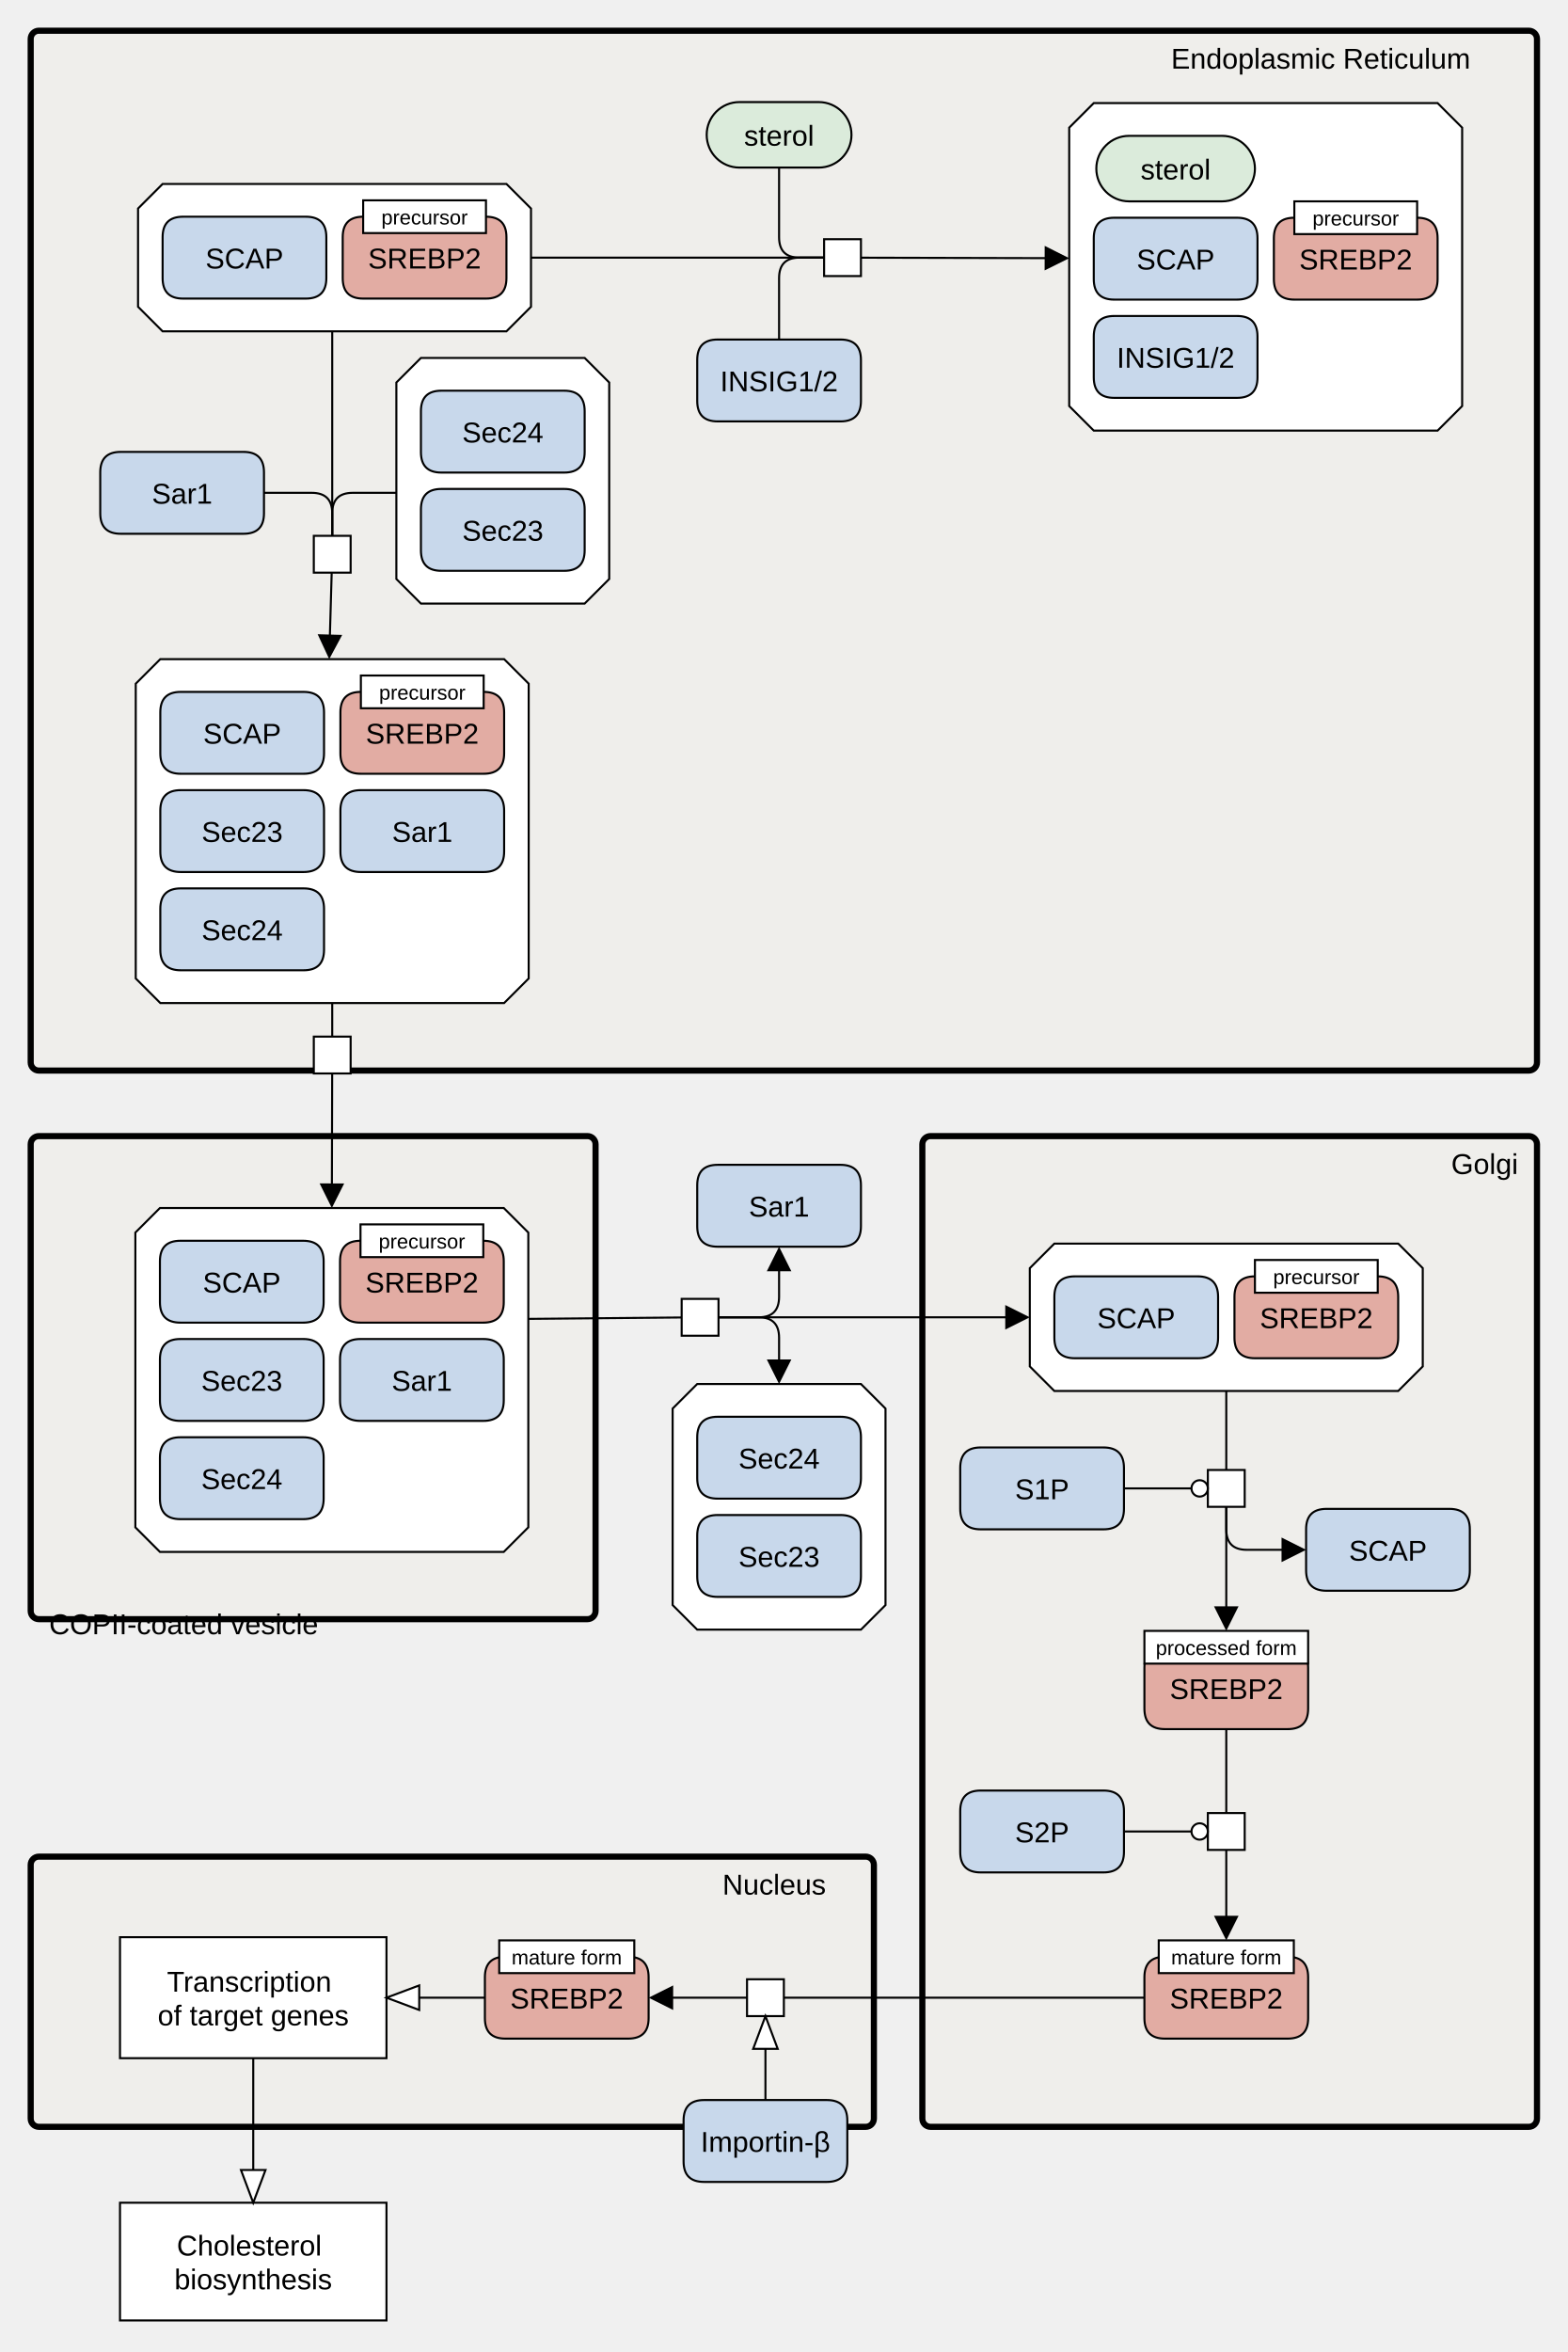
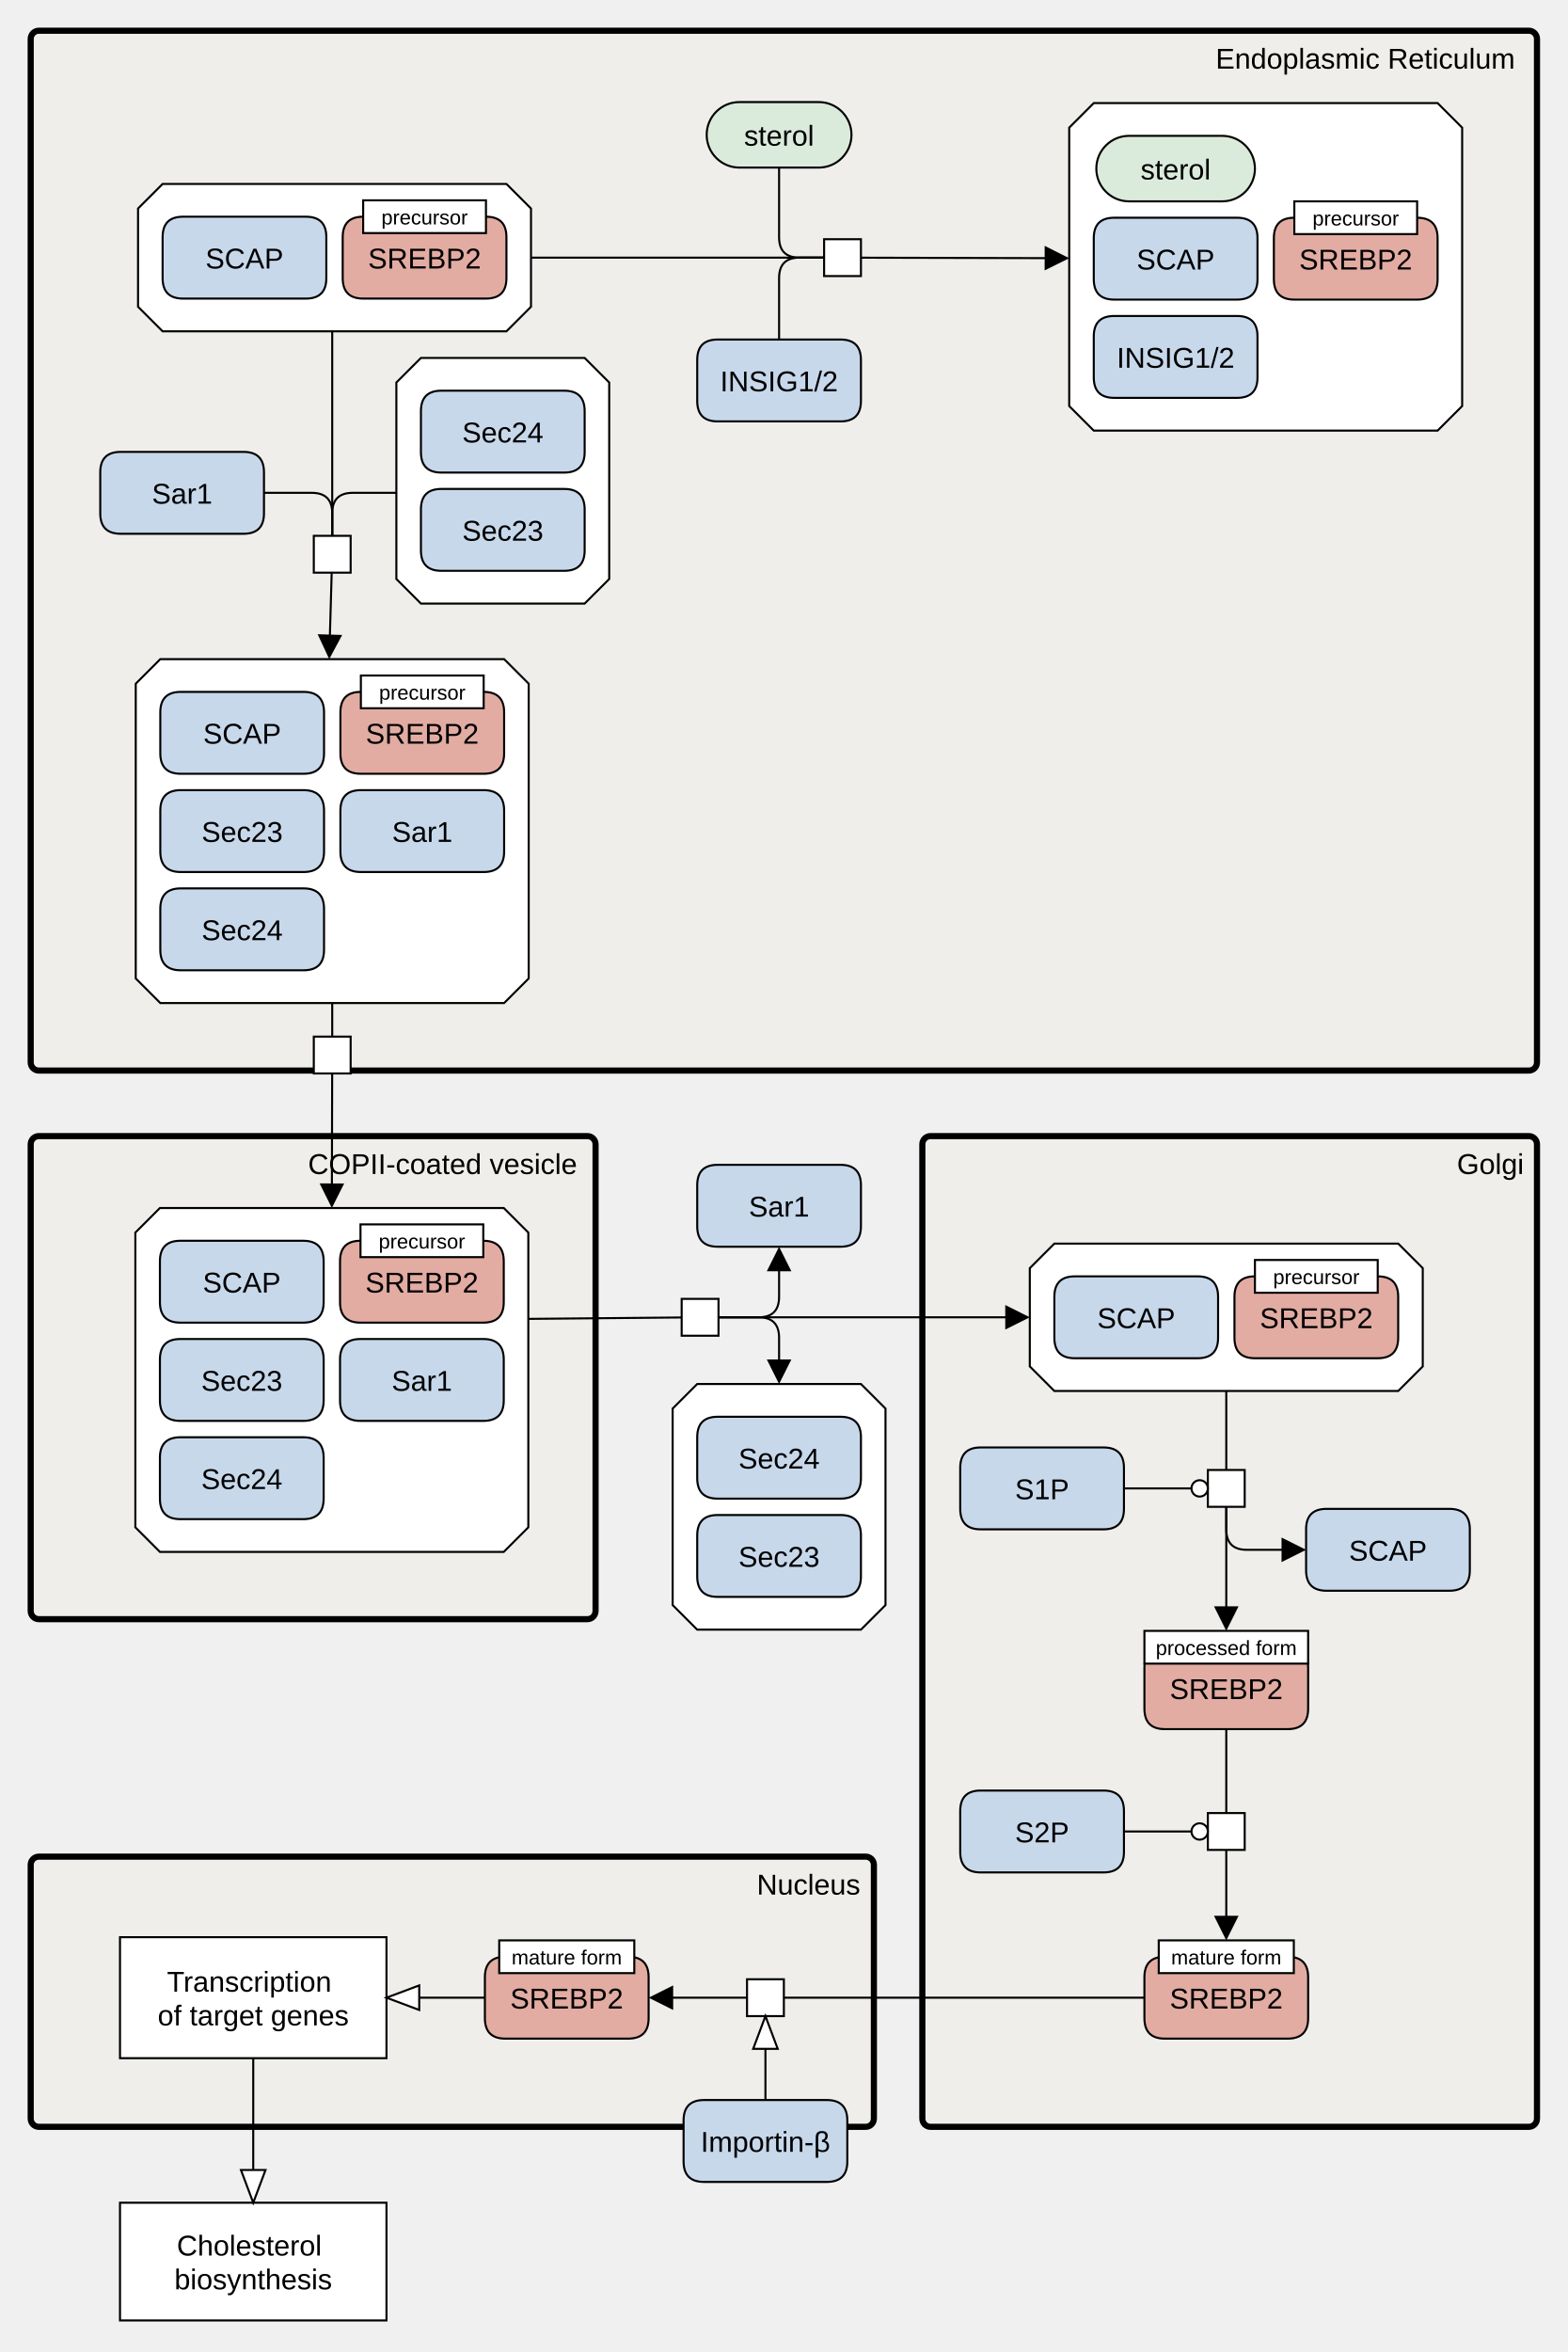
<svg xmlns="http://www.w3.org/2000/svg" width="766" height="1149" viewBox="0 0 766 1149" stroke-linecap="butt" stroke-miterlimit="10">
  <g transform="translate(-61,143)">
    <path d="M394.076 491.527 L412.076 491.527 L412.076 509.527 L394.076 509.527 Z" fill="#FFFFFF" stroke="none" />
    <path d="M394.076 491.527 L412.076 491.527 L412.076 509.527 L394.076 509.527 Z" fill="none" stroke="#000000" />
    <path d="M401.672 533.114 L481.672 533.114 L493.672 545.114 L493.672 641.114 L481.672 653.114 L401.672 653.114 L389.672 641.114 L389.672 545.114 Z" fill="#FFFFFF" stroke="none" />
    <path d="M401.672 533.114 L481.672 533.114 L493.672 545.114 L493.672 641.114 L481.672 653.114 L401.672 653.114 L389.672 641.114 L389.672 545.114 Z" fill="none" stroke="#000000" />
    <path d="M401.672 607.114 Q401.672 597.114 411.672 597.114 L471.672 597.114 Q481.672 597.114 481.672 607.114 L481.672 627.114 Q481.672 637.114 471.672 637.114 L411.672 637.114 Q401.672 637.114 401.672 627.114 Z" fill="#C8D8EB" stroke="none" />
    <path d="M401.672 607.114 Q401.672 597.114 411.672 597.114 L471.672 597.114 Q481.672 597.114 481.672 607.114 L481.672 627.114 Q481.672 637.114 471.672 637.114 L411.672 637.114 Q401.672 637.114 401.672 627.114 Z" fill="none" stroke="#000000" />
    <text x="441.672" y="622.405" text-anchor="middle" font-family="'Dialog', Arial, Helvetica, sans-serif" font-size="14" fill="#000000" stroke="none" xml:space="preserve">Sec23</text>
    <path d="M401.672 559.114 Q401.672 549.114 411.672 549.114 L471.672 549.114 Q481.672 549.114 481.672 559.114 L481.672 579.114 Q481.672 589.114 471.672 589.114 L411.672 589.114 Q401.672 589.114 401.672 579.114 Z" fill="#C8D8EB" stroke="none" />
    <path d="M401.672 559.114 Q401.672 549.114 411.672 549.114 L471.672 549.114 Q481.672 549.114 481.672 559.114 L481.672 579.114 Q481.672 589.114 471.672 589.114 L411.672 589.114 Q401.672 589.114 401.672 579.114 Z" fill="none" stroke="#000000" />
    <text x="441.672" y="574.405" text-anchor="middle" font-family="'Dialog', Arial, Helvetica, sans-serif" font-size="14" fill="#000000" stroke="none" xml:space="preserve">Sec24</text>
    <path d="M76 -124 C76 -126.209 77.791 -128 80 -128 L808 -128 C810.209 -128 812 -126.209 812 -124 L812 376 C812 378.209 810.209 380 808 380 L80 380 C77.791 380 76 378.209 76 376 Z" fill="#EDEBE4" fill-opacity="0.447" stroke="none" />
    <path d="M76 -124 C76 -126.209 77.791 -128 80 -128 L808 -128 C810.209 -128 812 -126.209 812 -124 L812 376 C812 378.209 810.209 380 808 380 L80 380 C77.791 380 76 378.209 76 376 Z" fill="none" stroke="#000000" stroke-width="3" />
-     <text x="706.349" y="-109.465" text-anchor="middle" font-family="'Dialog', Arial, Helvetica, sans-serif" font-size="14" fill="#000000" stroke="none" xml:space="preserve">Endoplasmic Reticulum</text>
+     <text x="728.134" y="-109.465" text-anchor="middle" font-family="'Dialog', Arial, Helvetica, sans-serif" font-size="14" fill="#000000" stroke="none" xml:space="preserve">Endoplasmic Reticulum</text>
    <path d="M406.297 -77.136 C406.297 -85.972 413.46 -93.136 422.297 -93.136 L461.047 -93.136 C469.884 -93.136 477.047 -85.972 477.047 -77.136 L477.047 -77.136 C477.047 -68.299 469.884 -61.136 461.047 -61.136 L422.297 -61.136 C413.46 -61.136 406.297 -68.299 406.297 -77.136 Z" fill="#DBEBDB" stroke="none" />
    <path d="M406.297 -77.136 C406.297 -85.972 413.46 -93.136 422.297 -93.136 L461.047 -93.136 C469.884 -93.136 477.047 -85.972 477.047 -77.136 L477.047 -77.136 C477.047 -68.299 469.884 -61.136 461.047 -61.136 L422.297 -61.136 C413.46 -61.136 406.297 -68.299 406.297 -77.136 Z" fill="none" stroke="#000000" />
    <text x="441.672" y="-71.844" text-anchor="middle" font-family="'Dialog', Arial, Helvetica, sans-serif" font-size="14" fill="#000000" stroke="none" xml:space="preserve">sterol</text>
    <path d="M463.672 -26.136 L481.672 -26.136 L481.672 -8.136 L463.672 -8.136 Z" fill="#FFFFFF" stroke="none" />
    <path d="M463.672 -26.136 L481.672 -26.136 L481.672 -8.136 L463.672 -8.136 Z" fill="none" stroke="#000000" />
    <path d="M401.672 32.864 Q401.672 22.864 411.672 22.864 L471.672 22.864 Q481.672 22.864 481.672 32.864 L481.672 52.864 Q481.672 62.864 471.672 62.864 L411.672 62.864 Q401.672 62.864 401.672 52.864 Z" fill="#C8D8EB" stroke="none" />
    <path d="M401.672 32.864 Q401.672 22.864 411.672 22.864 L471.672 22.864 Q481.672 22.864 481.672 32.864 L481.672 52.864 Q481.672 62.864 471.672 62.864 L411.672 62.864 Q401.672 62.864 401.672 52.864 Z" fill="none" stroke="#000000" />
    <text x="441.672" y="48.156" text-anchor="middle" font-family="'Dialog', Arial, Helvetica, sans-serif" font-size="14" fill="#000000" stroke="none" xml:space="preserve">INSIG1/2</text>
    <path d="M595.434 -92.636 L763.434 -92.636 L775.434 -80.636 L775.434 55.364 L763.434 67.364 L595.434 67.364 L583.434 55.364 L583.434 -80.636 Z" fill="#FFFFFF" stroke="none" />
    <path d="M595.434 -92.636 L763.434 -92.636 L775.434 -80.636 L775.434 55.364 L763.434 67.364 L595.434 67.364 L583.434 55.364 L583.434 -80.636 Z" fill="none" stroke="#000000" />
    <path d="M595.434 -26.636 Q595.434 -36.636 605.434 -36.636 L665.434 -36.636 Q675.434 -36.636 675.434 -26.636 L675.434 -6.636 Q675.434 3.364 665.434 3.364 L605.434 3.364 Q595.434 3.364 595.434 -6.636 Z" fill="#C8D8EB" stroke="none" />
    <path d="M595.434 -26.636 Q595.434 -36.636 605.434 -36.636 L665.434 -36.636 Q675.434 -36.636 675.434 -26.636 L675.434 -6.636 Q675.434 3.364 665.434 3.364 L605.434 3.364 Q595.434 3.364 595.434 -6.636 Z" fill="none" stroke="#000000" />
    <text x="635.434" y="-11.344" text-anchor="middle" font-family="'Dialog', Arial, Helvetica, sans-serif" font-size="14" fill="#000000" stroke="none" xml:space="preserve">SCAP</text>
    <path d="M595.434 21.364 Q595.434 11.364 605.434 11.364 L665.434 11.364 Q675.434 11.364 675.434 21.364 L675.434 41.364 Q675.434 51.364 665.434 51.364 L605.434 51.364 Q595.434 51.364 595.434 41.364 Z" fill="#C8D8EB" stroke="none" />
    <path d="M595.434 21.364 Q595.434 11.364 605.434 11.364 L665.434 11.364 Q675.434 11.364 675.434 21.364 L675.434 41.364 Q675.434 51.364 665.434 51.364 L605.434 51.364 Q595.434 51.364 595.434 41.364 Z" fill="none" stroke="#000000" />
    <text x="635.434" y="36.656" text-anchor="middle" font-family="'Dialog', Arial, Helvetica, sans-serif" font-size="14" fill="#000000" stroke="none" xml:space="preserve">INSIG1/2</text>
    <path d="M596.684 -60.636 C596.684 -69.472 603.848 -76.636 612.684 -76.636 L658.184 -76.636 C667.021 -76.636 674.184 -69.472 674.184 -60.636 L674.184 -60.636 C674.184 -51.799 667.021 -44.636 658.184 -44.636 L612.684 -44.636 C603.848 -44.636 596.684 -51.799 596.684 -60.636 Z" fill="#DBEBDB" stroke="none" />
    <path d="M596.684 -60.636 C596.684 -69.472 603.848 -76.636 612.684 -76.636 L658.184 -76.636 C667.021 -76.636 674.184 -69.472 674.184 -60.636 L674.184 -60.636 C674.184 -51.799 667.021 -44.636 658.184 -44.636 L612.684 -44.636 C603.848 -44.636 596.684 -51.799 596.684 -60.636 Z" fill="none" stroke="#000000" />
    <text x="635.434" y="-55.344" text-anchor="middle" font-family="'Dialog', Arial, Helvetica, sans-serif" font-size="14" fill="#000000" stroke="none" xml:space="preserve">sterol</text>
    <path d="M683.434 -26.636 Q683.434 -36.636 693.434 -36.636 L753.434 -36.636 Q763.434 -36.636 763.434 -26.636 L763.434 -6.636 Q763.434 3.364 753.434 3.364 L693.434 3.364 Q683.434 3.364 683.434 -6.636 Z" fill="#E2ACA3" stroke="none" />
    <path d="M683.434 -26.636 Q683.434 -36.636 693.434 -36.636 L753.434 -36.636 Q763.434 -36.636 763.434 -26.636 L763.434 -6.636 Q763.434 3.364 753.434 3.364 L693.434 3.364 Q683.434 3.364 683.434 -6.636 Z" fill="none" stroke="#000000" />
    <text x="723.434" y="-11.344" text-anchor="middle" font-family="'Dialog', Arial, Helvetica, sans-serif" font-size="14" fill="#000000" stroke="none" xml:space="preserve">SREBP2</text>
    <path d="M693.434 -44.636 L753.434 -44.636 L753.434 -28.636 L693.434 -28.636 Z" fill="#FFFFFF" stroke="none" />
    <path d="M693.434 -44.636 L753.434 -44.636 L753.434 -28.636 L693.434 -28.636 Z" fill="none" stroke="#000000" />
    <text x="723.434" y="-32.856" text-anchor="middle" font-family="'Dialog', Arial, Helvetica, sans-serif" font-size="10" fill="#000000" stroke="none" xml:space="preserve">precursor</text>
    <path d="M140.453 -53.136 L308.453 -53.136 L320.453 -41.136 L320.453 6.864 L308.453 18.864 L140.453 18.864 L128.453 6.864 L128.453 -41.136 Z" fill="#FFFFFF" stroke="none" />
    <path d="M140.453 -53.136 L308.453 -53.136 L320.453 -41.136 L320.453 6.864 L308.453 18.864 L140.453 18.864 L128.453 6.864 L128.453 -41.136 Z" fill="none" stroke="#000000" />
    <path d="M140.453 -27.136 Q140.453 -37.136 150.453 -37.136 L210.453 -37.136 Q220.453 -37.136 220.453 -27.136 L220.453 -7.136 Q220.453 2.864 210.453 2.864 L150.453 2.864 Q140.453 2.864 140.453 -7.136 Z" fill="#C8D8EB" stroke="none" />
    <path d="M140.453 -27.136 Q140.453 -37.136 150.453 -37.136 L210.453 -37.136 Q220.453 -37.136 220.453 -27.136 L220.453 -7.136 Q220.453 2.864 210.453 2.864 L150.453 2.864 Q140.453 2.864 140.453 -7.136 Z" fill="none" stroke="#000000" />
    <text x="180.453" y="-11.844" text-anchor="middle" font-family="'Dialog', Arial, Helvetica, sans-serif" font-size="14" fill="#000000" stroke="none" xml:space="preserve">SCAP</text>
    <path d="M228.453 -27.136 Q228.453 -37.136 238.453 -37.136 L298.453 -37.136 Q308.453 -37.136 308.453 -27.136 L308.453 -7.136 Q308.453 2.864 298.453 2.864 L238.453 2.864 Q228.453 2.864 228.453 -7.136 Z" fill="#E2ACA3" stroke="none" />
    <path d="M228.453 -27.136 Q228.453 -37.136 238.453 -37.136 L298.453 -37.136 Q308.453 -37.136 308.453 -27.136 L308.453 -7.136 Q308.453 2.864 298.453 2.864 L238.453 2.864 Q228.453 2.864 228.453 -7.136 Z" fill="none" stroke="#000000" />
    <text x="268.453" y="-11.844" text-anchor="middle" font-family="'Dialog', Arial, Helvetica, sans-serif" font-size="14" fill="#000000" stroke="none" xml:space="preserve">SREBP2</text>
    <path d="M238.453 -45.136 L298.453 -45.136 L298.453 -29.136 L238.453 -29.136 Z" fill="#FFFFFF" stroke="none" />
    <path d="M238.453 -45.136 L298.453 -45.136 L298.453 -29.136 L238.453 -29.136 Z" fill="none" stroke="#000000" />
    <text x="268.453" y="-33.356" text-anchor="middle" font-family="'Dialog', Arial, Helvetica, sans-serif" font-size="10" fill="#000000" stroke="none" xml:space="preserve">precursor</text>
    <path d="M139.328 179.001 L307.328 179.001 L319.328 191.001 L319.328 335.001 L307.328 347.001 L139.328 347.001 L127.328 335.001 L127.328 191.001 Z" fill="#FFFFFF" stroke="none" />
    <path d="M139.328 179.001 L307.328 179.001 L319.328 191.001 L319.328 335.001 L307.328 347.001 L139.328 347.001 L127.328 335.001 L127.328 191.001 Z" fill="none" stroke="#000000" />
    <path d="M139.328 205.001 Q139.328 195.001 149.328 195.001 L209.328 195.001 Q219.328 195.001 219.328 205.001 L219.328 225.001 Q219.328 235.001 209.328 235.001 L149.328 235.001 Q139.328 235.001 139.328 225.001 Z" fill="#C8D8EB" stroke="none" />
    <path d="M139.328 205.001 Q139.328 195.001 149.328 195.001 L209.328 195.001 Q219.328 195.001 219.328 205.001 L219.328 225.001 Q219.328 235.001 209.328 235.001 L149.328 235.001 Q139.328 235.001 139.328 225.001 Z" fill="none" stroke="#000000" />
    <text x="179.328" y="220.292" text-anchor="middle" font-family="'Dialog', Arial, Helvetica, sans-serif" font-size="14" fill="#000000" stroke="none" xml:space="preserve">SCAP</text>
    <path d="M139.328 253.001 Q139.328 243.001 149.328 243.001 L209.328 243.001 Q219.328 243.001 219.328 253.001 L219.328 273.001 Q219.328 283.001 209.328 283.001 L149.328 283.001 Q139.328 283.001 139.328 273.001 Z" fill="#C8D8EB" stroke="none" />
    <path d="M139.328 253.001 Q139.328 243.001 149.328 243.001 L209.328 243.001 Q219.328 243.001 219.328 253.001 L219.328 273.001 Q219.328 283.001 209.328 283.001 L149.328 283.001 Q139.328 283.001 139.328 273.001 Z" fill="none" stroke="#000000" />
    <text x="179.328" y="268.292" text-anchor="middle" font-family="'Dialog', Arial, Helvetica, sans-serif" font-size="14" fill="#000000" stroke="none" xml:space="preserve">Sec23</text>
    <path d="M139.328 301.001 Q139.328 291.001 149.328 291.001 L209.328 291.001 Q219.328 291.001 219.328 301.001 L219.328 321.001 Q219.328 331.001 209.328 331.001 L149.328 331.001 Q139.328 331.001 139.328 321.001 Z" fill="#C8D8EB" stroke="none" />
    <path d="M139.328 301.001 Q139.328 291.001 149.328 291.001 L209.328 291.001 Q219.328 291.001 219.328 301.001 L219.328 321.001 Q219.328 331.001 209.328 331.001 L149.328 331.001 Q139.328 331.001 139.328 321.001 Z" fill="none" stroke="#000000" />
    <text x="179.328" y="316.292" text-anchor="middle" font-family="'Dialog', Arial, Helvetica, sans-serif" font-size="14" fill="#000000" stroke="none" xml:space="preserve">Sec24</text>
    <path d="M227.328 253.001 Q227.328 243.001 237.328 243.001 L297.328 243.001 Q307.328 243.001 307.328 253.001 L307.328 273.001 Q307.328 283.001 297.328 283.001 L237.328 283.001 Q227.328 283.001 227.328 273.001 Z" fill="#C8D8EB" stroke="none" />
    <path d="M227.328 253.001 Q227.328 243.001 237.328 243.001 L297.328 243.001 Q307.328 243.001 307.328 253.001 L307.328 273.001 Q307.328 283.001 297.328 283.001 L237.328 283.001 Q227.328 283.001 227.328 273.001 Z" fill="none" stroke="#000000" />
    <text x="267.328" y="268.292" text-anchor="middle" font-family="'Dialog', Arial, Helvetica, sans-serif" font-size="14" fill="#000000" stroke="none" xml:space="preserve">Sar1</text>
    <path d="M227.328 205.001 Q227.328 195.001 237.328 195.001 L297.328 195.001 Q307.328 195.001 307.328 205.001 L307.328 225.001 Q307.328 235.001 297.328 235.001 L237.328 235.001 Q227.328 235.001 227.328 225.001 Z" fill="#E2ACA3" stroke="none" />
    <path d="M227.328 205.001 Q227.328 195.001 237.328 195.001 L297.328 195.001 Q307.328 195.001 307.328 205.001 L307.328 225.001 Q307.328 235.001 297.328 235.001 L237.328 235.001 Q227.328 235.001 227.328 225.001 Z" fill="none" stroke="#000000" />
    <text x="267.328" y="220.292" text-anchor="middle" font-family="'Dialog', Arial, Helvetica, sans-serif" font-size="14" fill="#000000" stroke="none" xml:space="preserve">SREBP2</text>
    <path d="M237.328 187.001 L297.328 187.001 L297.328 203.001 L237.328 203.001 Z" fill="#FFFFFF" stroke="none" />
    <path d="M237.328 187.001 L297.328 187.001 L297.328 203.001 L237.328 203.001 Z" fill="none" stroke="#000000" />
    <text x="267.328" y="198.78" text-anchor="middle" font-family="'Dialog', Arial, Helvetica, sans-serif" font-size="10" fill="#000000" stroke="none" xml:space="preserve">precursor</text>
    <path d="M109.984 87.758 Q109.984 77.758 119.984 77.758 L179.984 77.758 Q189.984 77.758 189.984 87.758 L189.984 107.758 Q189.984 117.758 179.984 117.758 L119.984 117.758 Q109.984 117.758 109.984 107.758 Z" fill="#C8D8EB" stroke="none" />
    <path d="M109.984 87.758 Q109.984 77.758 119.984 77.758 L179.984 77.758 Q189.984 77.758 189.984 87.758 L189.984 107.758 Q189.984 117.758 179.984 117.758 L119.984 117.758 Q109.984 117.758 109.984 107.758 Z" fill="none" stroke="#000000" />
    <text x="149.984" y="103.05" text-anchor="middle" font-family="'Dialog', Arial, Helvetica, sans-serif" font-size="14" fill="#000000" stroke="none" xml:space="preserve">Sar1</text>
    <path d="M214.328 118.758 L232.328 118.758 L232.328 136.758 L214.328 136.758 Z" fill="#FFFFFF" stroke="none" />
    <path d="M214.328 118.758 L232.328 118.758 L232.328 136.758 L214.328 136.758 Z" fill="none" stroke="#000000" />
    <path d="M266.672 31.858 L346.672 31.858 L358.672 43.858 L358.672 139.858 L346.672 151.858 L266.672 151.858 L254.672 139.858 L254.672 43.858 Z" fill="#FFFFFF" stroke="none" />
    <path d="M266.672 31.858 L346.672 31.858 L358.672 43.858 L358.672 139.858 L346.672 151.858 L266.672 151.858 L254.672 139.858 L254.672 43.858 Z" fill="none" stroke="#000000" />
    <path d="M266.672 105.859 Q266.672 95.859 276.672 95.859 L336.672 95.859 Q346.672 95.859 346.672 105.859 L346.672 125.859 Q346.672 135.858 336.672 135.858 L276.672 135.858 Q266.672 135.858 266.672 125.859 Z" fill="#C8D8EB" stroke="none" />
    <path d="M266.672 105.859 Q266.672 95.859 276.672 95.859 L336.672 95.859 Q346.672 95.859 346.672 105.859 L346.672 125.859 Q346.672 135.858 336.672 135.858 L276.672 135.858 Q266.672 135.858 266.672 125.859 Z" fill="none" stroke="#000000" />
    <text x="306.672" y="121.15" text-anchor="middle" font-family="'Dialog', Arial, Helvetica, sans-serif" font-size="14" fill="#000000" stroke="none" xml:space="preserve">Sec23</text>
    <path d="M266.672 57.858 Q266.672 47.858 276.672 47.858 L336.672 47.858 Q346.672 47.858 346.672 57.858 L346.672 77.859 Q346.672 87.859 336.672 87.859 L276.672 87.859 Q266.672 87.859 266.672 77.859 Z" fill="#C8D8EB" stroke="none" />
    <path d="M266.672 57.858 Q266.672 47.858 276.672 47.858 L336.672 47.858 Q346.672 47.858 346.672 57.858 L346.672 77.859 Q346.672 87.859 336.672 87.859 L276.672 87.859 Q266.672 87.859 266.672 77.859 Z" fill="none" stroke="#000000" />
    <text x="306.672" y="73.15" text-anchor="middle" font-family="'Dialog', Arial, Helvetica, sans-serif" font-size="14" fill="#000000" stroke="none" xml:space="preserve">Sec24</text>
    <path d="M401.672 436.041 Q401.672 426.041 411.672 426.041 L471.672 426.041 Q481.672 426.041 481.672 436.041 L481.672 456.041 Q481.672 466.041 471.672 466.041 L411.672 466.041 Q401.672 466.041 401.672 456.041 Z" fill="#C8D8EB" stroke="none" />
    <path d="M401.672 436.041 Q401.672 426.041 411.672 426.041 L471.672 426.041 Q481.672 426.041 481.672 436.041 L481.672 456.041 Q481.672 466.041 471.672 466.041 L411.672 466.041 Q401.672 466.041 401.672 456.041 Z" fill="none" stroke="#000000" />
    <text x="441.672" y="451.332" text-anchor="middle" font-family="'Dialog', Arial, Helvetica, sans-serif" font-size="14" fill="#000000" stroke="none" xml:space="preserve">Sar1</text>
    <path d="M76 416 C76 413.791 77.791 412 80 412 L348 412 C350.209 412 352 413.791 352 416 L352 644 C352 646.209 350.209 648 348 648 L80 648 C77.791 648 76 646.209 76 644 Z" fill="#EDEBE4" fill-opacity="0.447" stroke="none" />
    <path d="M76 416 C76 413.791 77.791 412 80 412 L348 412 C350.209 412 352 413.791 352 416 L352 644 C352 646.209 350.209 648 348 648 L80 648 C77.791 648 76 646.209 76 644 Z" fill="none" stroke="#000000" stroke-width="3" />
-     <text x="150.747" y="655.345" text-anchor="middle" font-family="'Dialog', Arial, Helvetica, sans-serif" font-size="14" fill="#000000" stroke="none" xml:space="preserve">COPII-coated vesicle</text>
+     <text x="277.253" y="430.535" text-anchor="middle" font-family="'Dialog', Arial, Helvetica, sans-serif" font-size="14" fill="#000000" stroke="none" xml:space="preserve">COPII-coated vesicle</text>
    <path d="M139.142 447.135 L307.142 447.135 L319.142 459.135 L319.142 603.135 L307.142 615.135 L139.142 615.135 L127.142 603.135 L127.142 459.135 Z" fill="#FFFFFF" stroke="none" />
    <path d="M139.142 447.135 L307.142 447.135 L319.142 459.135 L319.142 603.135 L307.142 615.135 L139.142 615.135 L127.142 603.135 L127.142 459.135 Z" fill="none" stroke="#000000" />
    <path d="M139.142 473.135 Q139.142 463.135 149.142 463.135 L209.142 463.135 Q219.142 463.135 219.142 473.135 L219.142 493.135 Q219.142 503.135 209.142 503.135 L149.142 503.135 Q139.142 503.135 139.142 493.135 Z" fill="#C8D8EB" stroke="none" />
    <path d="M139.142 473.135 Q139.142 463.135 149.142 463.135 L209.142 463.135 Q219.142 463.135 219.142 473.135 L219.142 493.135 Q219.142 503.135 209.142 503.135 L149.142 503.135 Q139.142 503.135 139.142 493.135 Z" fill="none" stroke="#000000" />
    <text x="179.142" y="488.426" text-anchor="middle" font-family="'Dialog', Arial, Helvetica, sans-serif" font-size="14" fill="#000000" stroke="none" xml:space="preserve">SCAP</text>
    <path d="M139.142 521.135 Q139.142 511.135 149.142 511.135 L209.142 511.135 Q219.142 511.135 219.142 521.135 L219.142 541.135 Q219.142 551.135 209.142 551.135 L149.142 551.135 Q139.142 551.135 139.142 541.135 Z" fill="#C8D8EB" stroke="none" />
    <path d="M139.142 521.135 Q139.142 511.135 149.142 511.135 L209.142 511.135 Q219.142 511.135 219.142 521.135 L219.142 541.135 Q219.142 551.135 209.142 551.135 L149.142 551.135 Q139.142 551.135 139.142 541.135 Z" fill="none" stroke="#000000" />
    <text x="179.142" y="536.426" text-anchor="middle" font-family="'Dialog', Arial, Helvetica, sans-serif" font-size="14" fill="#000000" stroke="none" xml:space="preserve">Sec23</text>
    <path d="M139.142 569.135 Q139.142 559.135 149.142 559.135 L209.142 559.135 Q219.142 559.135 219.142 569.135 L219.142 589.135 Q219.142 599.135 209.142 599.135 L149.142 599.135 Q139.142 599.135 139.142 589.135 Z" fill="#C8D8EB" stroke="none" />
    <path d="M139.142 569.135 Q139.142 559.135 149.142 559.135 L209.142 559.135 Q219.142 559.135 219.142 569.135 L219.142 589.135 Q219.142 599.135 209.142 599.135 L149.142 599.135 Q139.142 599.135 139.142 589.135 Z" fill="none" stroke="#000000" />
    <text x="179.142" y="584.426" text-anchor="middle" font-family="'Dialog', Arial, Helvetica, sans-serif" font-size="14" fill="#000000" stroke="none" xml:space="preserve">Sec24</text>
    <path d="M227.142 521.135 Q227.142 511.135 237.142 511.135 L297.142 511.135 Q307.142 511.135 307.142 521.135 L307.142 541.135 Q307.142 551.135 297.142 551.135 L237.142 551.135 Q227.142 551.135 227.142 541.135 Z" fill="#C8D8EB" stroke="none" />
    <path d="M227.142 521.135 Q227.142 511.135 237.142 511.135 L297.142 511.135 Q307.142 511.135 307.142 521.135 L307.142 541.135 Q307.142 551.135 297.142 551.135 L237.142 551.135 Q227.142 551.135 227.142 541.135 Z" fill="none" stroke="#000000" />
    <text x="267.142" y="536.426" text-anchor="middle" font-family="'Dialog', Arial, Helvetica, sans-serif" font-size="14" fill="#000000" stroke="none" xml:space="preserve">Sar1</text>
    <path d="M227.142 473.135 Q227.142 463.135 237.142 463.135 L297.142 463.135 Q307.142 463.135 307.142 473.135 L307.142 493.135 Q307.142 503.135 297.142 503.135 L237.142 503.135 Q227.142 503.135 227.142 493.135 Z" fill="#E2ACA3" stroke="none" />
    <path d="M227.142 473.135 Q227.142 463.135 237.142 463.135 L297.142 463.135 Q307.142 463.135 307.142 473.135 L307.142 493.135 Q307.142 503.135 297.142 503.135 L237.142 503.135 Q227.142 503.135 227.142 493.135 Z" fill="none" stroke="#000000" />
    <text x="267.142" y="488.426" text-anchor="middle" font-family="'Dialog', Arial, Helvetica, sans-serif" font-size="14" fill="#000000" stroke="none" xml:space="preserve">SREBP2</text>
    <path d="M237.142 455.135 L297.142 455.135 L297.142 471.135 L237.142 471.135 Z" fill="#FFFFFF" stroke="none" />
    <path d="M237.142 455.135 L297.142 455.135 L297.142 471.135 L237.142 471.135 Z" fill="none" stroke="#000000" />
    <text x="267.142" y="466.914" text-anchor="middle" font-family="'Dialog', Arial, Helvetica, sans-serif" font-size="10" fill="#000000" stroke="none" xml:space="preserve">precursor</text>
    <path d="M511.672 416 C511.672 413.791 513.463 412 515.672 412 L808 412 C810.209 412 812 413.791 812 416 L812 892 C812 894.209 810.209 896 808 896 L515.672 896 C513.463 896 511.672 894.209 511.672 892 Z" fill="#EDEBE4" fill-opacity="0.447" stroke="none" />
    <path d="M511.672 416 C511.672 413.791 513.463 412 515.672 412 L808 412 C810.209 412 812 413.791 812 416 L812 892 C812 894.209 810.209 896 808 896 L515.672 896 C513.463 896 511.672 894.209 511.672 892 Z" fill="none" stroke="#000000" stroke-width="3" />
-     <text x="786.429" y="430.535" text-anchor="middle" font-family="'Dialog', Arial, Helvetica, sans-serif" font-size="14" fill="#000000" stroke="none" xml:space="preserve">Golgi</text>
+     <text x="789.23" y="430.535" text-anchor="middle" font-family="'Dialog', Arial, Helvetica, sans-serif" font-size="14" fill="#000000" stroke="none" xml:space="preserve">Golgi</text>
    <path d="M620.181 671.715 Q620.181 661.715 630.181 661.715 L690.181 661.715 Q700.181 661.715 700.181 671.715 L700.181 691.715 Q700.181 701.715 690.181 701.715 L630.181 701.715 Q620.181 701.715 620.181 691.715 Z" fill="#E2ACA3" stroke="none" />
    <path d="M620.181 671.715 Q620.181 661.715 630.181 661.715 L690.181 661.715 Q700.181 661.715 700.181 671.715 L700.181 691.715 Q700.181 701.715 690.181 701.715 L630.181 701.715 Q620.181 701.715 620.181 691.715 Z" fill="none" stroke="#000000" />
    <text x="660.181" y="687.006" text-anchor="middle" font-family="'Dialog', Arial, Helvetica, sans-serif" font-size="14" fill="#000000" stroke="none" xml:space="preserve">SREBP2</text>
    <path d="M620.181 653.715 L700.181 653.715 L700.181 669.715 L620.181 669.715 Z" fill="#FFFFFF" stroke="none" />
    <path d="M620.181 653.715 L700.181 653.715 L700.181 669.715 L620.181 669.715 Z" fill="none" stroke="#000000" />
    <text x="660.181" y="665.494" text-anchor="middle" font-family="'Dialog', Arial, Helvetica, sans-serif" font-size="10" fill="#000000" stroke="none" xml:space="preserve">processed form</text>
    <path d="M620.181 822.912 Q620.181 812.912 630.181 812.912 L690.181 812.912 Q700.181 812.912 700.181 822.912 L700.181 842.912 Q700.181 852.912 690.181 852.912 L630.181 852.912 Q620.181 852.912 620.181 842.912 Z" fill="#E2ACA3" stroke="none" />
    <path d="M620.181 822.912 Q620.181 812.912 630.181 812.912 L690.181 812.912 Q700.181 812.912 700.181 822.912 L700.181 842.912 Q700.181 852.912 690.181 852.912 L630.181 852.912 Q620.181 852.912 620.181 842.912 Z" fill="none" stroke="#000000" />
    <text x="660.181" y="838.203" text-anchor="middle" font-family="'Dialog', Arial, Helvetica, sans-serif" font-size="14" fill="#000000" stroke="none" xml:space="preserve">SREBP2</text>
    <path d="M627.181 804.912 L693.181 804.912 L693.181 820.912 L627.181 820.912 Z" fill="#FFFFFF" stroke="none" />
    <path d="M627.181 804.912 L693.181 804.912 L693.181 820.912 L627.181 820.912 Z" fill="none" stroke="#000000" />
    <text x="660.181" y="816.691" text-anchor="middle" font-family="'Dialog', Arial, Helvetica, sans-serif" font-size="10" fill="#000000" stroke="none" xml:space="preserve">mature form</text>
    <path d="M530.181 574.113 Q530.181 564.113 540.181 564.113 L600.181 564.113 Q610.181 564.113 610.181 574.113 L610.181 594.113 Q610.181 604.113 600.181 604.113 L540.181 604.113 Q530.181 604.113 530.181 594.113 Z" fill="#C8D8EB" stroke="none" />
    <path d="M530.181 574.113 Q530.181 564.113 540.181 564.113 L600.181 564.113 Q610.181 564.113 610.181 574.113 L610.181 594.113 Q610.181 604.113 600.181 604.113 L540.181 604.113 Q530.181 604.113 530.181 594.113 Z" fill="none" stroke="#000000" />
    <text x="570.181" y="589.404" text-anchor="middle" font-family="'Dialog', Arial, Helvetica, sans-serif" font-size="14" fill="#000000" stroke="none" xml:space="preserve">S1P</text>
    <path d="M530.181 741.715 Q530.181 731.715 540.181 731.715 L600.181 731.715 Q610.181 731.715 610.181 741.715 L610.181 761.715 Q610.181 771.715 600.181 771.715 L540.181 771.715 Q530.181 771.715 530.181 761.715 Z" fill="#C8D8EB" stroke="none" />
    <path d="M530.181 741.715 Q530.181 731.715 540.181 731.715 L600.181 731.715 Q610.181 731.715 610.181 741.715 L610.181 761.715 Q610.181 771.715 600.181 771.715 L540.181 771.715 Q530.181 771.715 530.181 761.715 Z" fill="none" stroke="#000000" />
    <text x="570.181" y="757.006" text-anchor="middle" font-family="'Dialog', Arial, Helvetica, sans-serif" font-size="14" fill="#000000" stroke="none" xml:space="preserve">S2P</text>
    <path d="M651.181 575.113 L669.181 575.113 L669.181 593.113 L651.181 593.113 Z" fill="#FFFFFF" stroke="none" />
    <path d="M651.181 575.113 L669.181 575.113 L669.181 593.113 L651.181 593.113 Z" fill="none" stroke="#000000" />
    <path d="M651.181 742.715 L669.181 742.715 L669.181 760.715 L651.181 760.715 Z" fill="#FFFFFF" stroke="none" />
    <path d="M651.181 742.715 L669.181 742.715 L669.181 760.715 L651.181 760.715 Z" fill="none" stroke="#000000" />
    <path d="M576.181 464.527 L744.181 464.527 L756.181 476.527 L756.181 524.527 L744.181 536.527 L576.181 536.527 L564.181 524.527 L564.181 476.527 Z" fill="#FFFFFF" stroke="none" />
    <path d="M576.181 464.527 L744.181 464.527 L756.181 476.527 L756.181 524.527 L744.181 536.527 L576.181 536.527 L564.181 524.527 L564.181 476.527 Z" fill="none" stroke="#000000" />
    <path d="M576.181 490.527 Q576.181 480.527 586.181 480.527 L646.181 480.527 Q656.181 480.527 656.181 490.527 L656.181 510.527 Q656.181 520.527 646.181 520.527 L586.181 520.527 Q576.181 520.527 576.181 510.527 Z" fill="#C8D8EB" stroke="none" />
    <path d="M576.181 490.527 Q576.181 480.527 586.181 480.527 L646.181 480.527 Q656.181 480.527 656.181 490.527 L656.181 510.527 Q656.181 520.527 646.181 520.527 L586.181 520.527 Q576.181 520.527 576.181 510.527 Z" fill="none" stroke="#000000" />
    <text x="616.181" y="505.818" text-anchor="middle" font-family="'Dialog', Arial, Helvetica, sans-serif" font-size="14" fill="#000000" stroke="none" xml:space="preserve">SCAP</text>
    <path d="M664.181 490.527 Q664.181 480.527 674.181 480.527 L734.181 480.527 Q744.181 480.527 744.181 490.527 L744.181 510.527 Q744.181 520.527 734.181 520.527 L674.181 520.527 Q664.181 520.527 664.181 510.527 Z" fill="#E2ACA3" stroke="none" />
    <path d="M664.181 490.527 Q664.181 480.527 674.181 480.527 L734.181 480.527 Q744.181 480.527 744.181 490.527 L744.181 510.527 Q744.181 520.527 734.181 520.527 L674.181 520.527 Q664.181 520.527 664.181 510.527 Z" fill="none" stroke="#000000" />
    <text x="704.181" y="505.818" text-anchor="middle" font-family="'Dialog', Arial, Helvetica, sans-serif" font-size="14" fill="#000000" stroke="none" xml:space="preserve">SREBP2</text>
    <path d="M674.181 472.527 L734.181 472.527 L734.181 488.527 L674.181 488.527 Z" fill="#FFFFFF" stroke="none" />
    <path d="M674.181 472.527 L734.181 472.527 L734.181 488.527 L674.181 488.527 Z" fill="none" stroke="#000000" />
    <text x="704.181" y="484.307" text-anchor="middle" font-family="'Dialog', Arial, Helvetica, sans-serif" font-size="10" fill="#000000" stroke="none" xml:space="preserve">precursor</text>
    <path d="M699.181 604.113 Q699.181 594.113 709.181 594.113 L769.181 594.113 Q779.181 594.113 779.181 604.113 L779.181 624.113 Q779.181 634.113 769.181 634.113 L709.181 634.113 Q699.181 634.113 699.181 624.113 Z" fill="#C8D8EB" stroke="none" />
    <path d="M699.181 604.113 Q699.181 594.113 709.181 594.113 L769.181 594.113 Q779.181 594.113 779.181 604.113 L779.181 624.113 Q779.181 634.113 769.181 634.113 L709.181 634.113 Q699.181 634.113 699.181 624.113 Z" fill="none" stroke="#000000" />
    <text x="739.181" y="619.404" text-anchor="middle" font-family="'Dialog', Arial, Helvetica, sans-serif" font-size="14" fill="#000000" stroke="none" xml:space="preserve">SCAP</text>
    <path d="M76 768 C76 765.791 77.791 764 80 764 L484 764 C486.209 764 488 765.791 488 768 L488 892 C488 894.209 486.209 896 484 896 L80 896 C77.791 896 76 894.209 76 892 Z" fill="#EDEBE4" fill-opacity="0.447" stroke="none" />
    <path d="M76 768 C76 765.791 77.791 764 80 764 L484 764 C486.209 764 488 765.791 488 768 L488 892 C488 894.209 486.209 896 484 896 L80 896 C77.791 896 76 894.209 76 892 Z" fill="none" stroke="#000000" stroke-width="3" />
-     <text x="439.275" y="782.535" text-anchor="middle" font-family="'Dialog', Arial, Helvetica, sans-serif" font-size="14" fill="#000000" stroke="none" xml:space="preserve">Nucleus</text>
+     <text x="456.063" y="782.535" text-anchor="middle" font-family="'Dialog', Arial, Helvetica, sans-serif" font-size="14" fill="#000000" stroke="none" xml:space="preserve">Nucleus</text>
    <path d="M297.925 822.912 Q297.925 812.912 307.925 812.912 L367.925 812.912 Q377.925 812.912 377.925 822.912 L377.925 842.912 Q377.925 852.912 367.925 852.912 L307.925 852.912 Q297.925 852.912 297.925 842.912 Z" fill="#E2ACA3" stroke="none" />
    <path d="M297.925 822.912 Q297.925 812.912 307.925 812.912 L367.925 812.912 Q377.925 812.912 377.925 822.912 L377.925 842.912 Q377.925 852.912 367.925 852.912 L307.925 852.912 Q297.925 852.912 297.925 842.912 Z" fill="none" stroke="#000000" />
    <text x="337.925" y="838.203" text-anchor="middle" font-family="'Dialog', Arial, Helvetica, sans-serif" font-size="14" fill="#000000" stroke="none" xml:space="preserve">SREBP2</text>
    <path d="M304.925 804.912 L370.925 804.912 L370.925 820.912 L304.925 820.912 Z" fill="#FFFFFF" stroke="none" />
    <path d="M304.925 804.912 L370.925 804.912 L370.925 820.912 L304.925 820.912 Z" fill="none" stroke="#000000" />
    <text x="337.925" y="816.691" text-anchor="middle" font-family="'Dialog', Arial, Helvetica, sans-serif" font-size="10" fill="#000000" stroke="none" xml:space="preserve">mature form</text>
    <path d="M119.633 803.361 L249.84 803.361 L249.84 862.462 L119.633 862.462 Z" fill="#FFFFFF" stroke="none" />
    <path d="M119.633 803.361 L249.84 803.361 L249.84 862.462 L119.633 862.462 Z" fill="none" stroke="#000000" />
    <text x="184.737" y="829.959" text-anchor="middle" font-family="'Dialog', Arial, Helvetica, sans-serif" font-size="14" fill="#000000" stroke="none" xml:space="preserve">Transcription </text>
    <text x="184.737" y="846.447" text-anchor="middle" font-family="'Dialog', Arial, Helvetica, sans-serif" font-size="14" fill="#000000" stroke="none" xml:space="preserve">of target genes</text>
    <path d="M426.011 823.912 L444.011 823.912 L444.011 841.912 L426.011 841.912 Z" fill="#FFFFFF" stroke="none" />
    <path d="M426.011 823.912 L444.011 823.912 L444.011 841.912 L426.011 841.912 Z" fill="none" stroke="#000000" />
    <path d="M395.011 892.912 Q395.011 882.912 405.011 882.912 L465.011 882.912 Q475.011 882.912 475.011 892.912 L475.011 912.912 Q475.011 922.912 465.011 922.912 L405.011 922.912 Q395.011 922.912 395.011 912.912 Z" fill="#C8D8EB" stroke="none" />
    <path d="M395.011 892.912 Q395.011 882.912 405.011 882.912 L465.011 882.912 Q475.011 882.912 475.011 892.912 L475.011 912.912 Q475.011 922.912 465.011 922.912 L405.011 922.912 Q395.011 922.912 395.011 912.912 Z" fill="none" stroke="#000000" />
    <text x="435.011" y="908.203" text-anchor="middle" font-family="'Dialog', Arial, Helvetica, sans-serif" font-size="14" fill="#000000" stroke="none" xml:space="preserve">Importin-β</text>
    <path d="M214.328 363.409 L232.328 363.409 L232.328 381.409 L214.328 381.409 Z" fill="#FFFFFF" stroke="none" />
    <path d="M214.328 363.409 L232.328 363.409 L232.328 381.409 L214.328 381.409 Z" fill="none" stroke="#000000" />
    <path d="M119.633 933.078 L249.84 933.078 L249.84 990.58 L119.633 990.58 Z" fill="#FFFFFF" stroke="none" />
    <path d="M119.633 933.078 L249.84 933.078 L249.84 990.58 L119.633 990.58 Z" fill="none" stroke="#000000" />
    <text x="184.737" y="958.877" text-anchor="middle" font-family="'Dialog', Arial, Helvetica, sans-serif" font-size="14" fill="#000000" stroke="none" xml:space="preserve">Cholesterol </text>
    <text x="184.737" y="975.365" text-anchor="middle" font-family="'Dialog', Arial, Helvetica, sans-serif" font-size="14" fill="#000000" stroke="none" xml:space="preserve">biosynthesis</text>
    <path d="M610.181 584.113 L643.181 584.113" fill="none" stroke="#000000" />
    <circle cx="647.181" cy="584.113" r="4" fill="white" stroke="#000000" />
    <path d="M610.181 751.715 L643.181 751.715" fill="none" stroke="#000000" />
    <circle cx="647.181" cy="751.715" r="4" fill="white" stroke="#000000" />
    <path d="M660.181 701.715 L660.181 742.676" fill="none" stroke="#000000" />
    <path d="M660.181 593.113 L660.181 642.715" fill="none" stroke="#000000" />
    <path d="M660.181 653.715 L654.181 641.715 L666.181 641.715 Z" fill="#000000" stroke="none" />
    <path d="M660.181 760.715 L660.181 793.912" fill="none" stroke="#000000" />
    <path d="M660.181 804.912 L654.181 792.912 L666.181 792.912 Z" fill="#000000" stroke="none" />
    <path d="M320.453 -17.136 L463.672 -17.136" fill="none" stroke="#000000" />
    <path d="M441.672 -61.136 L441.672 -27.136 Q441.672 -17.136 451.672 -17.136 L463.672 -17.136" fill="none" stroke="#000000" />
    <path d="M481.672 -17.114 L572.434 -16.892" fill="none" stroke="#000000" />
    <path d="M583.434 -16.865 L571.42 -10.895 L571.449 -22.895 Z" fill="#000000" stroke="none" />
    <path d="M441.672 22.864 L441.672 -7.136 Q441.672 -17.136 451.672 -17.136 L463.672 -17.136" fill="none" stroke="#000000" />
    <path d="M435.011 882.912 L435.011 856.912" fill="none" stroke="#000000" />
    <path d="M435.011 841.912 L441.011 857.912 L429.011 857.912 Z" fill="white" stroke="#000000" />
    <path d="M620.181 832.912 L444.011 832.912" fill="none" stroke="#000000" />
    <path d="M426.011 832.912 L388.925 832.912" fill="none" stroke="#000000" />
    <path d="M377.925 832.912 L389.925 826.912 L389.925 838.912 Z" fill="#000000" stroke="none" />
    <path d="M660.181 575.113 L660.181 536.527" fill="none" stroke="#000000" />
    <path d="M223.328 118.758 L223.328 18.864" fill="none" stroke="#000000" />
    <path d="M223.07 136.758 L222.175 168.005" fill="none" stroke="#000000" />
    <path d="M221.86 179.001 L216.206 166.834 L228.201 167.178 Z" fill="#000000" stroke="none" />
    <path d="M189.984 97.758 L213.328 97.758 Q223.328 97.758 223.328 107.758 L223.328 118.758" fill="none" stroke="#000000" />
    <path d="M254.672 97.758 L233.328 97.758 Q223.328 97.758 223.328 107.758 L223.328 118.758" fill="none" stroke="#000000" />
    <path d="M223.328 363.409 L223.328 347.001" fill="none" stroke="#000000" />
    <path d="M394.076 500.61 L319.142 501.301" fill="none" stroke="#000000" />
    <path d="M223.305 381.409 L223.169 436.135" fill="none" stroke="#000000" />
    <path d="M223.142 447.135 L217.172 435.12 L229.172 435.149 Z" fill="#000000" stroke="none" />
    <path d="M412.076 500.527 L553.181 500.527" fill="none" stroke="#000000" />
    <path d="M564.181 500.527 L552.181 506.527 L552.181 494.527 Z" fill="#000000" stroke="none" />
    <path d="M412.076 500.527 L431.672 500.527 Q441.672 500.527 441.672 490.527 L441.672 477.041" fill="none" stroke="#000000" />
    <path d="M441.672 466.041 L447.672 478.041 L435.672 478.041 Z" fill="#000000" stroke="none" />
    <path d="M412.076 500.527 L431.672 500.527 Q441.672 500.527 441.672 510.527 L441.672 522.114" fill="none" stroke="#000000" />
    <path d="M441.672 533.114 L435.672 521.114 L447.672 521.114 Z" fill="#000000" stroke="none" />
    <path d="M660.181 593.113 L660.181 604.113 Q660.181 614.113 670.181 614.113 L688.181 614.113" fill="none" stroke="#000000" />
    <path d="M699.181 614.113 L687.181 620.113 L687.181 608.113 Z" fill="#000000" stroke="none" />
    <path d="M297.925 832.912 L264.84 832.912" fill="none" stroke="#000000" />
    <path d="M249.84 832.912 L265.84 826.912 L265.84 838.912 Z" fill="white" stroke="#000000" />
    <path d="M184.737 862.462 L184.737 918.078" fill="none" stroke="#000000" />
    <path d="M184.737 933.078 L178.737 917.078 L190.737 917.078 Z" fill="white" stroke="#000000" />
  </g>
</svg>
